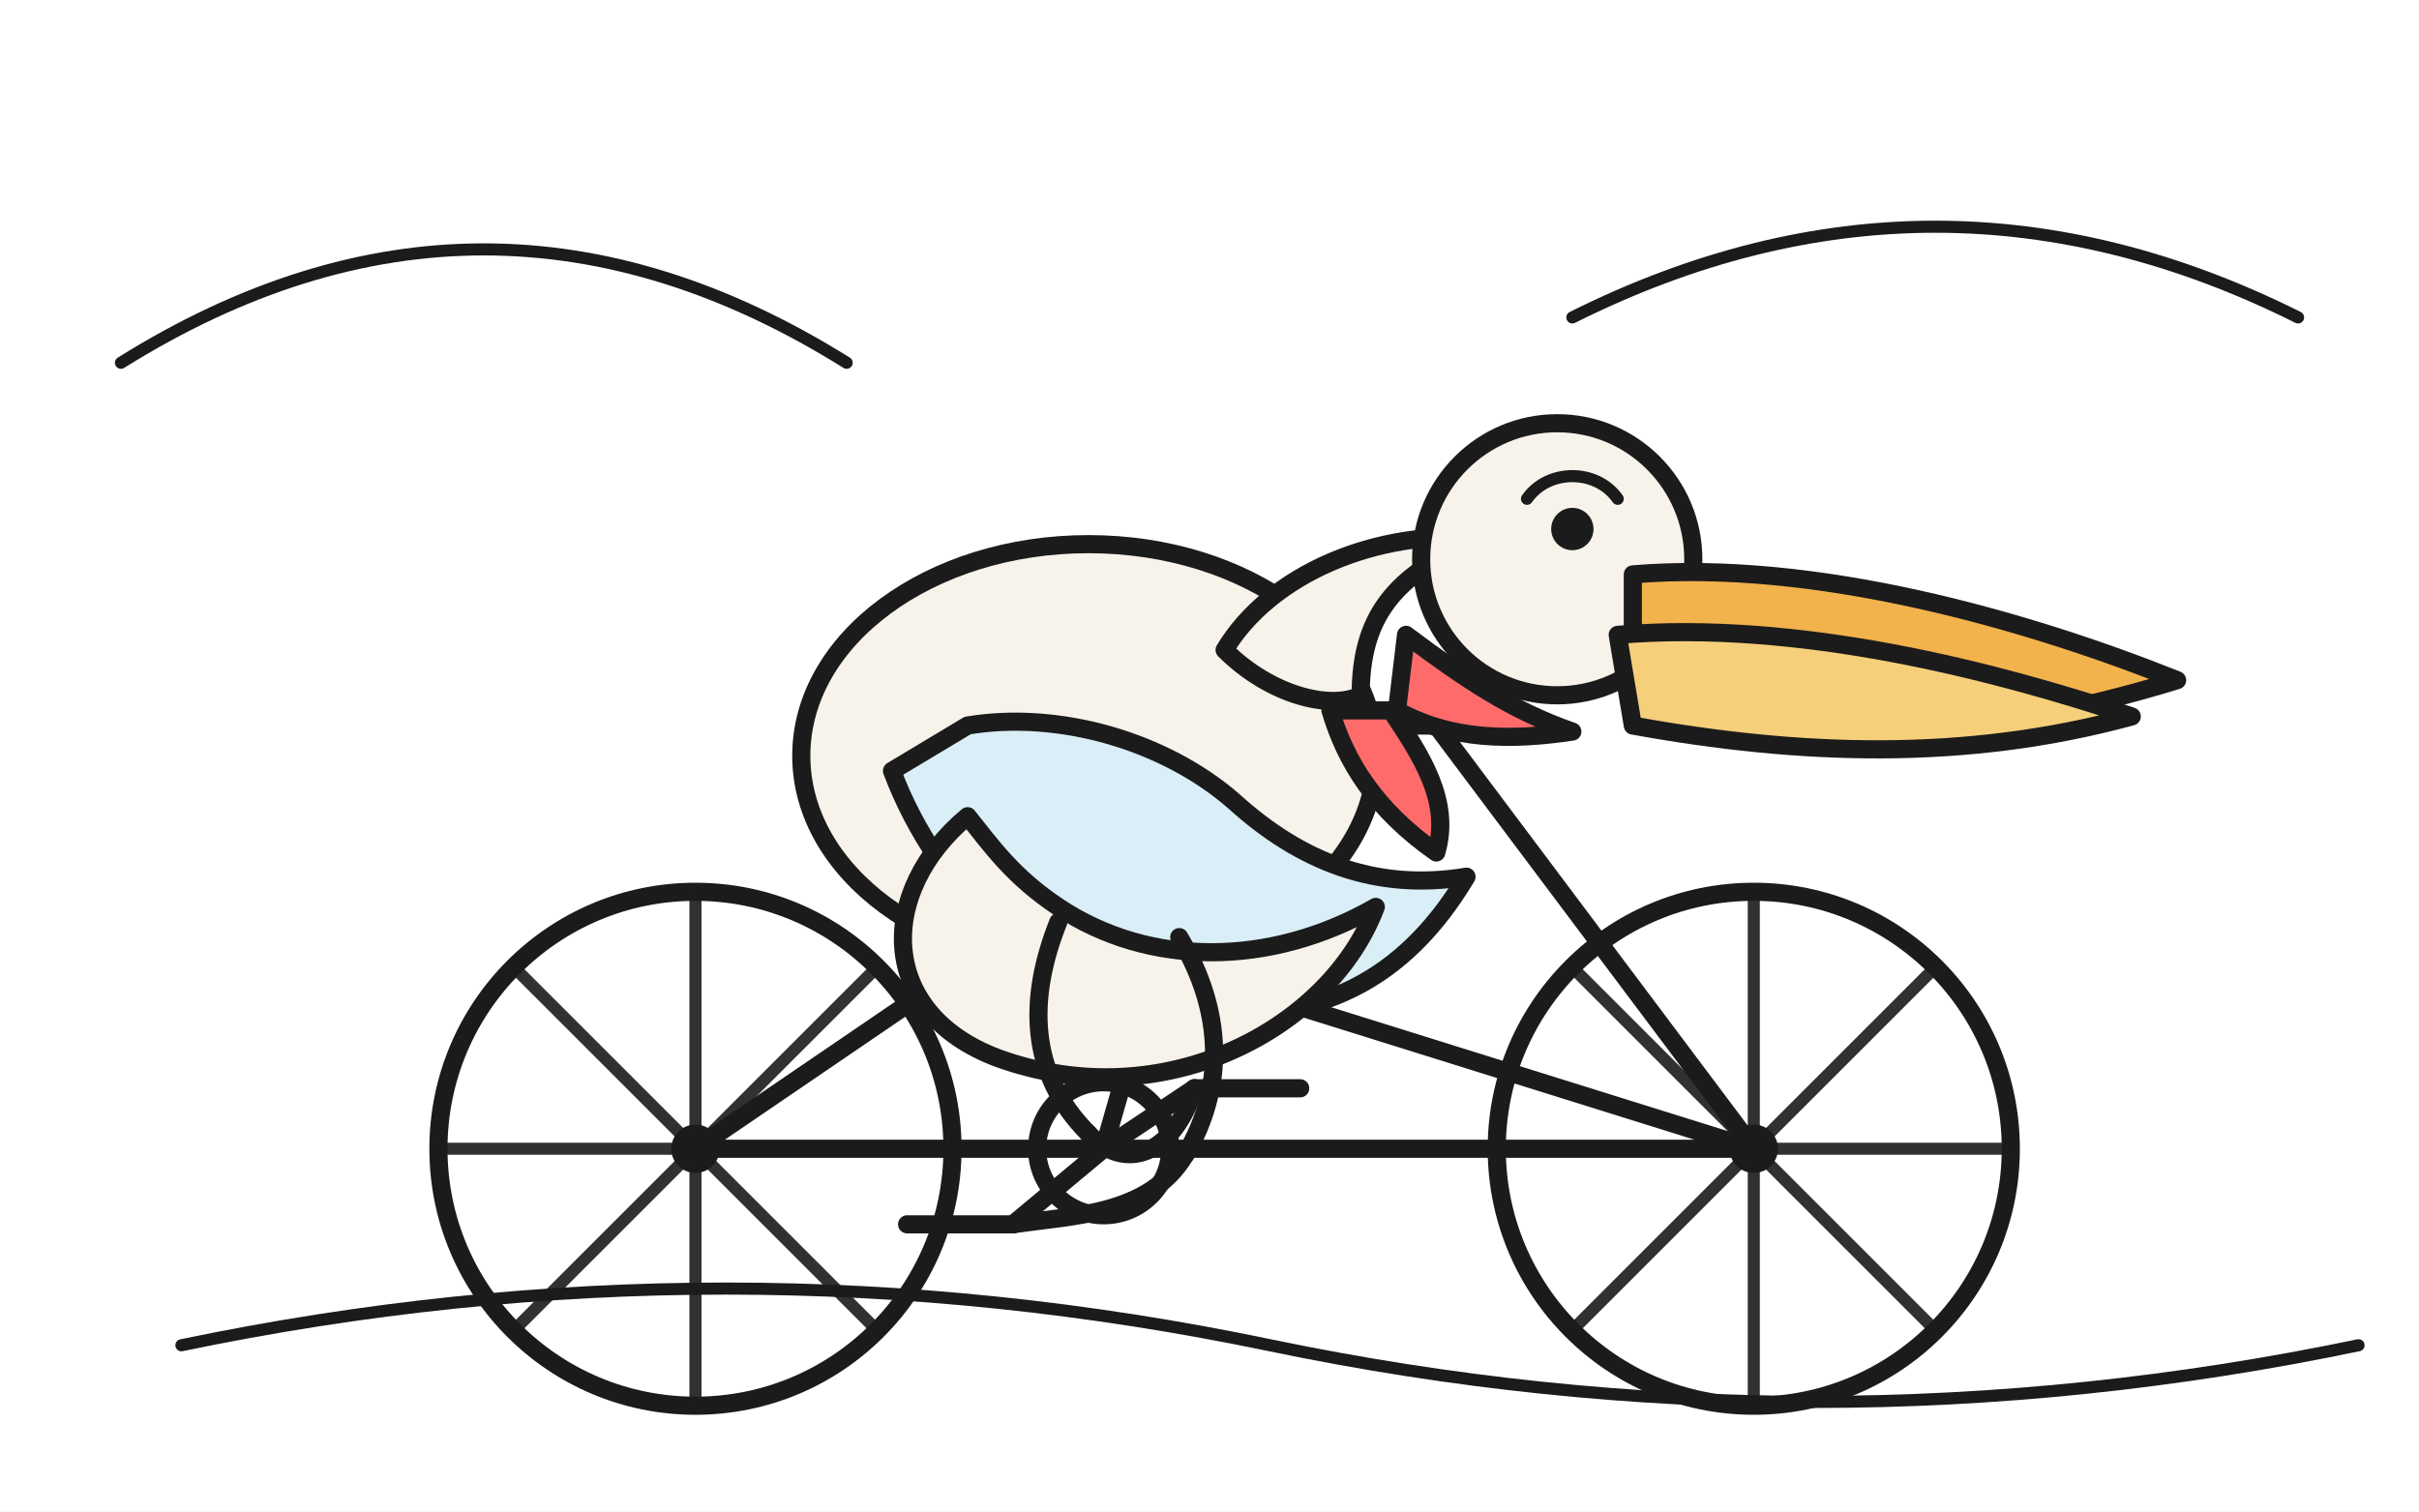
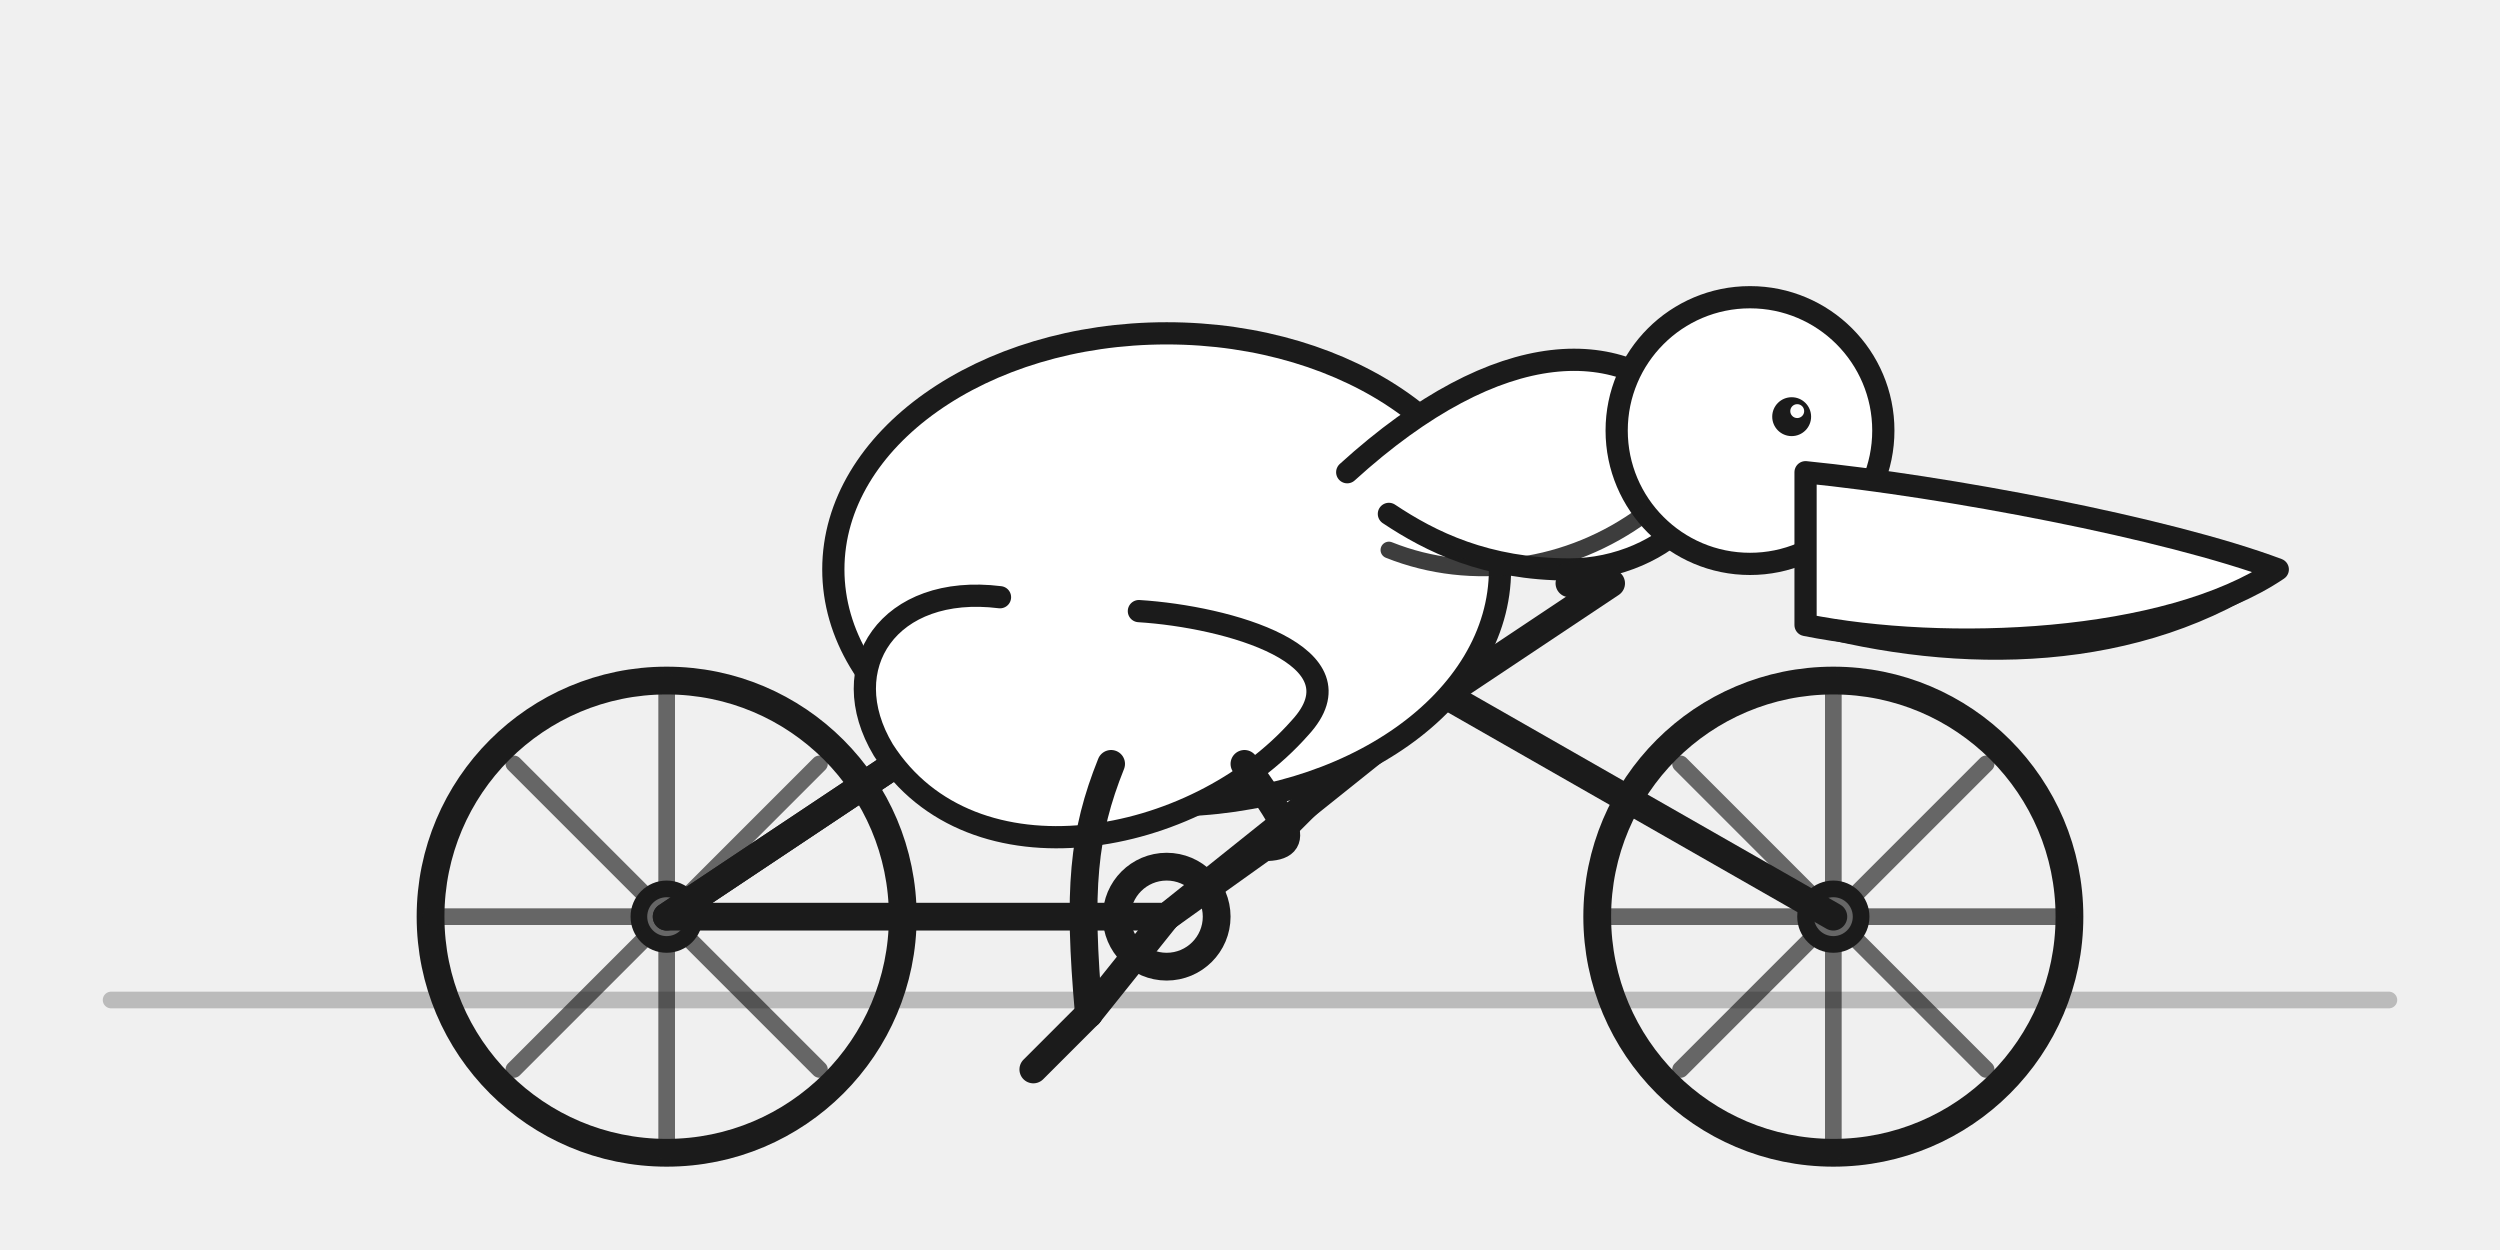
- <svg xmlns="http://www.w3.org/2000/svg" width="800" height="500" viewBox="0 0 800 500">
+ <svg xmlns="http://www.w3.org/2000/svg" width="900" height="450" viewBox="0 0 900 450">
  <defs>
    <style>
-       .line{fill:none;stroke:#1b1b1b;stroke-width:6;stroke-linecap:round;stroke-linejoin:round}
-       .thin{fill:none;stroke:#1b1b1b;stroke-width:4;stroke-linecap:round;stroke-linejoin:round}
-       .fill{fill:#f7f3ea;stroke:#1b1b1b;stroke-width:6;stroke-linejoin:round}
-       .beak{fill:#f2b24c;stroke:#1b1b1b;stroke-width:6;stroke-linejoin:round}
-       .accent{fill:#d9eef7;stroke:#1b1b1b;stroke-width:6;stroke-linejoin:round}
+       .line { fill: none; stroke: #1b1b1b; stroke-width: 10; stroke-linecap: round; stroke-linejoin: round; }
+       .thin { fill: none; stroke: #1b1b1b; stroke-width: 6; stroke-linecap: round; stroke-linejoin: round; }
+       .white { fill: #ffffff; stroke: #1b1b1b; stroke-width: 8; stroke-linecap: round; stroke-linejoin: round; }
    </style>
  </defs>
-   <rect x="0" y="0" width="800" height="500" fill="#ffffff" />
-   <path d="M40 120 C120 70, 200 70, 280 120" class="thin" />
-   <path d="M520 105 C600 65, 680 65, 760 105" class="thin" />
-   <circle cx="230" cy="380" r="85" class="line" />
-   <circle cx="580" cy="380" r="85" class="line" />
-   <circle cx="230" cy="380" r="8" fill="#1b1b1b" />
-   <circle cx="580" cy="380" r="8" fill="#1b1b1b" />
-   <g class="thin" opacity="0.9">
-     <path d="M230 295 L230 465" />
-     <path d="M145 380 L315 380" />
-     <path d="M170 320 L290 440" />
-     <path d="M170 440 L290 320" />
-     <path d="M580 295 L580 465" />
-     <path d="M495 380 L665 380" />
-     <path d="M520 320 L640 440" />
-     <path d="M520 440 L640 320" />
+   <path class="thin" d="M40 360 H860" opacity="0.25" />
+   <circle class="line" cx="240" cy="330" r="85" />
+   <circle class="line" cx="660" cy="330" r="85" />
+   <circle class="thin" cx="240" cy="330" r="10" />
+   <circle class="thin" cx="660" cy="330" r="10" />
+   <g class="thin" opacity="0.65">
+     <path d="M240 245 V415" />
+     <path d="M155 330 H325" />
+     <path d="M185 275 L295 385" />
+     <path d="M295 275 L185 385" />
+     <path d="M660 245 V415" />
+     <path d="M575 330 H745" />
+     <path d="M605 275 L715 385" />
+     <path d="M715 275 L605 385" />
  </g>
-   <path d="M230 380 L340 305 L580 380 L365 380 Z" class="line" />
-   <path d="M340 305 L405 240" class="line" />
-   <path d="M405 240 L475 240" class="line" />
-   <path d="M365 380 L405 240" class="line" />
-   <path d="M580 380 L475 240" class="line" />
-   <path d="M475 240 L520 205" class="line" />
-   <path d="M520 205 L555 220" class="line" />
-   <path d="M520 205 L490 190" class="line" />
-   <path d="M390 255 L340 255" class="line" />
-   <path d="M340 255 L325 240" class="line" />
-   <path d="M340 255 L355 240" class="line" />
-   <circle cx="365" cy="380" r="22" class="line" />
-   <path d="M365 380 L395 360" class="line" />
-   <path d="M395 360 L430 360" class="line" />
-   <path d="M365 380 L335 405" class="line" />
-   <path d="M335 405 L300 405" class="line" />
-   <ellipse cx="360" cy="250" rx="95" ry="70" class="fill" />
-   <path d="M295 255 C310 295, 345 330, 395 335 C445 340, 470 315, 485 290            C455 295, 430 285, 408 265            C385 245, 350 235, 320 240 Z" class="accent" />
-   <path d="M320 270 C290 295, 290 335, 330 350            C385 370, 440 340, 455 300            C420 320, 380 320, 350 300            C335 290, 328 280, 320 270 Z" class="fill" />
-   <path d="M405 215 C420 190, 455 175, 490 178            C460 190, 450 205, 450 230            C440 235, 420 230, 405 215 Z" class="fill" />
-   <circle cx="515" cy="185" r="45" class="fill" />
-   <path d="M540 190 C600 185, 670 205, 720 225            C655 245, 595 248, 540 235 Z" class="beak" />
-   <path d="M535 210 C595 205, 660 222, 705 237            C650 252, 595 250, 540 240 Z" fill="#f6cf7a" stroke="#1b1b1b" stroke-width="6" stroke-linejoin="round" />
-   <circle cx="520" cy="175" r="7" fill="#1b1b1b" />
-   <path d="M505 165 C512 155, 528 155, 535 165" class="thin" />
-   <path d="M350 305 C340 330, 340 355, 360 375" class="line" />
-   <path d="M360 375 C372 388, 388 382, 395 360" class="line" />
-   <path d="M390 310 C405 335, 405 360, 392 382" class="line" />
-   <path d="M392 382 C380 402, 355 402, 335 405" class="line" />
-   <path d="M465 210 C485 225, 500 235, 520 242            C500 245, 480 245, 462 235 Z" fill="#ff6b6b" stroke="#1b1b1b" stroke-width="6" stroke-linejoin="round" />
-   <path d="M460 235 C470 250, 480 265, 475 282            C455 268, 445 252, 440 235 Z" fill="#ff6b6b" stroke="#1b1b1b" stroke-width="6" stroke-linejoin="round" />
-   <path d="M60 445 C180 420, 300 420, 420 445 C540 470, 660 470, 780 445" class="thin" />
+   <g class="line">
+     <path d="M240 330 L420 330 L520 250 L360 250 Z" />
+     <path d="M360 250 L240 330" />
+     <path d="M520 250 L660 330" />
+     <path d="M520 250 L580 210" />
+     <path d="M360 250 L360 200" />
+   </g>
+   <g class="line">
+     <path d="M330 200 H390" />
+     <path d="M565 210 L610 185" />
+     <path d="M605 185 H640" />
+   </g>
+   <g class="line">
+     <circle cx="420" cy="330" r="18" />
+     <path d="M420 330 L455 305" />
+     <path d="M420 330 L392 365" />
+   </g>
+   <ellipse class="white" cx="420" cy="205" rx="120" ry="85" />
+   <path class="white" d="M360 215 C320 210, 300 240, 318 270 C350 320, 430 305, 468 262 C492 236, 442 222, 410 220" />
+   <path class="white" d="M485 170 C540 120, 585 120, 610 150 C630 175, 600 205, 565 205 C535 205, 515 195, 500 185" />
+   <circle class="white" cx="630" cy="155" r="48" />
+   <circle cx="645" cy="150" r="7" fill="#1b1b1b" />
+   <circle cx="647" cy="148" r="2.5" fill="#ffffff" />
+   <path class="white" d="M650 170 C700 175, 780 190, 820 205 C780 232, 700 235, 650 225 Z" />
+   <path class="thin" d="M650 225 C705 240, 770 240, 820 205" />
+   <g class="line">
+     <path d="M400 275 C390 300, 388 320, 392 365" />
+     <path d="M392 365 L372 385" />
+     <path d="M448 275 C462 295, 470 305, 455 305" />
+     <path d="M455 305 L475 285" />
+   </g>
+   <path class="thin" d="M592 185 C565 205, 530 210, 500 198" opacity="0.85" />
</svg>
